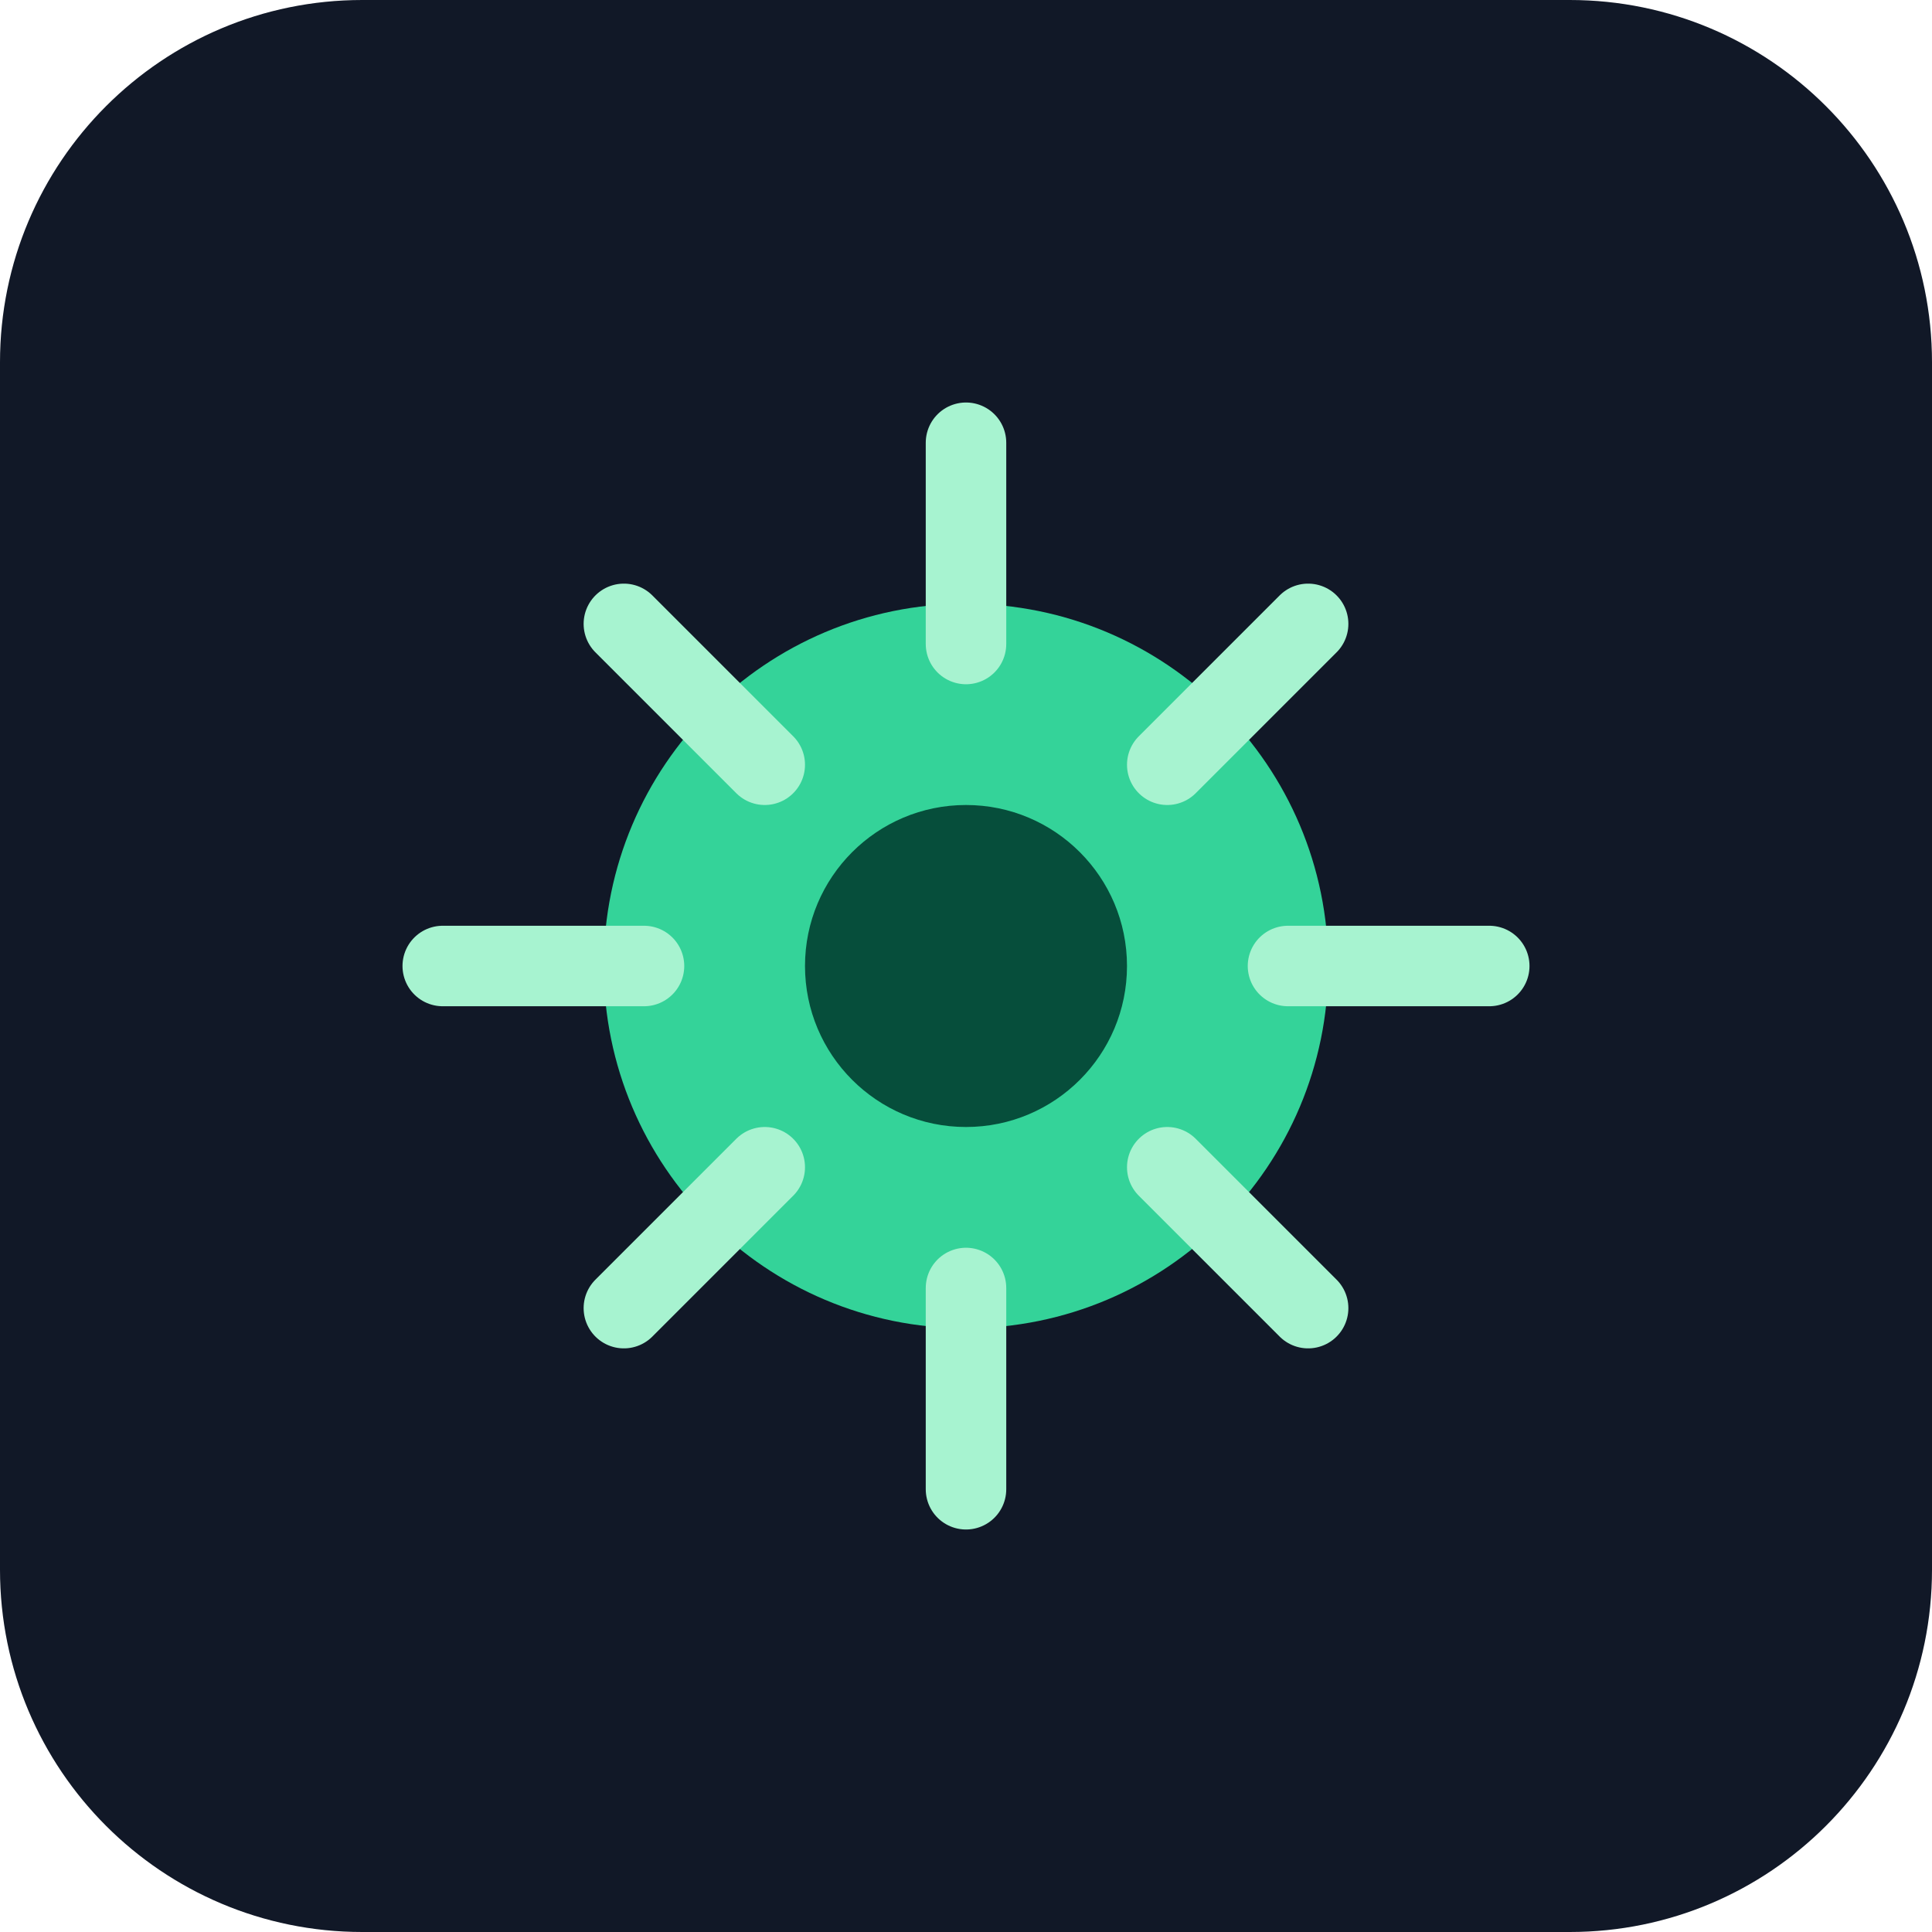
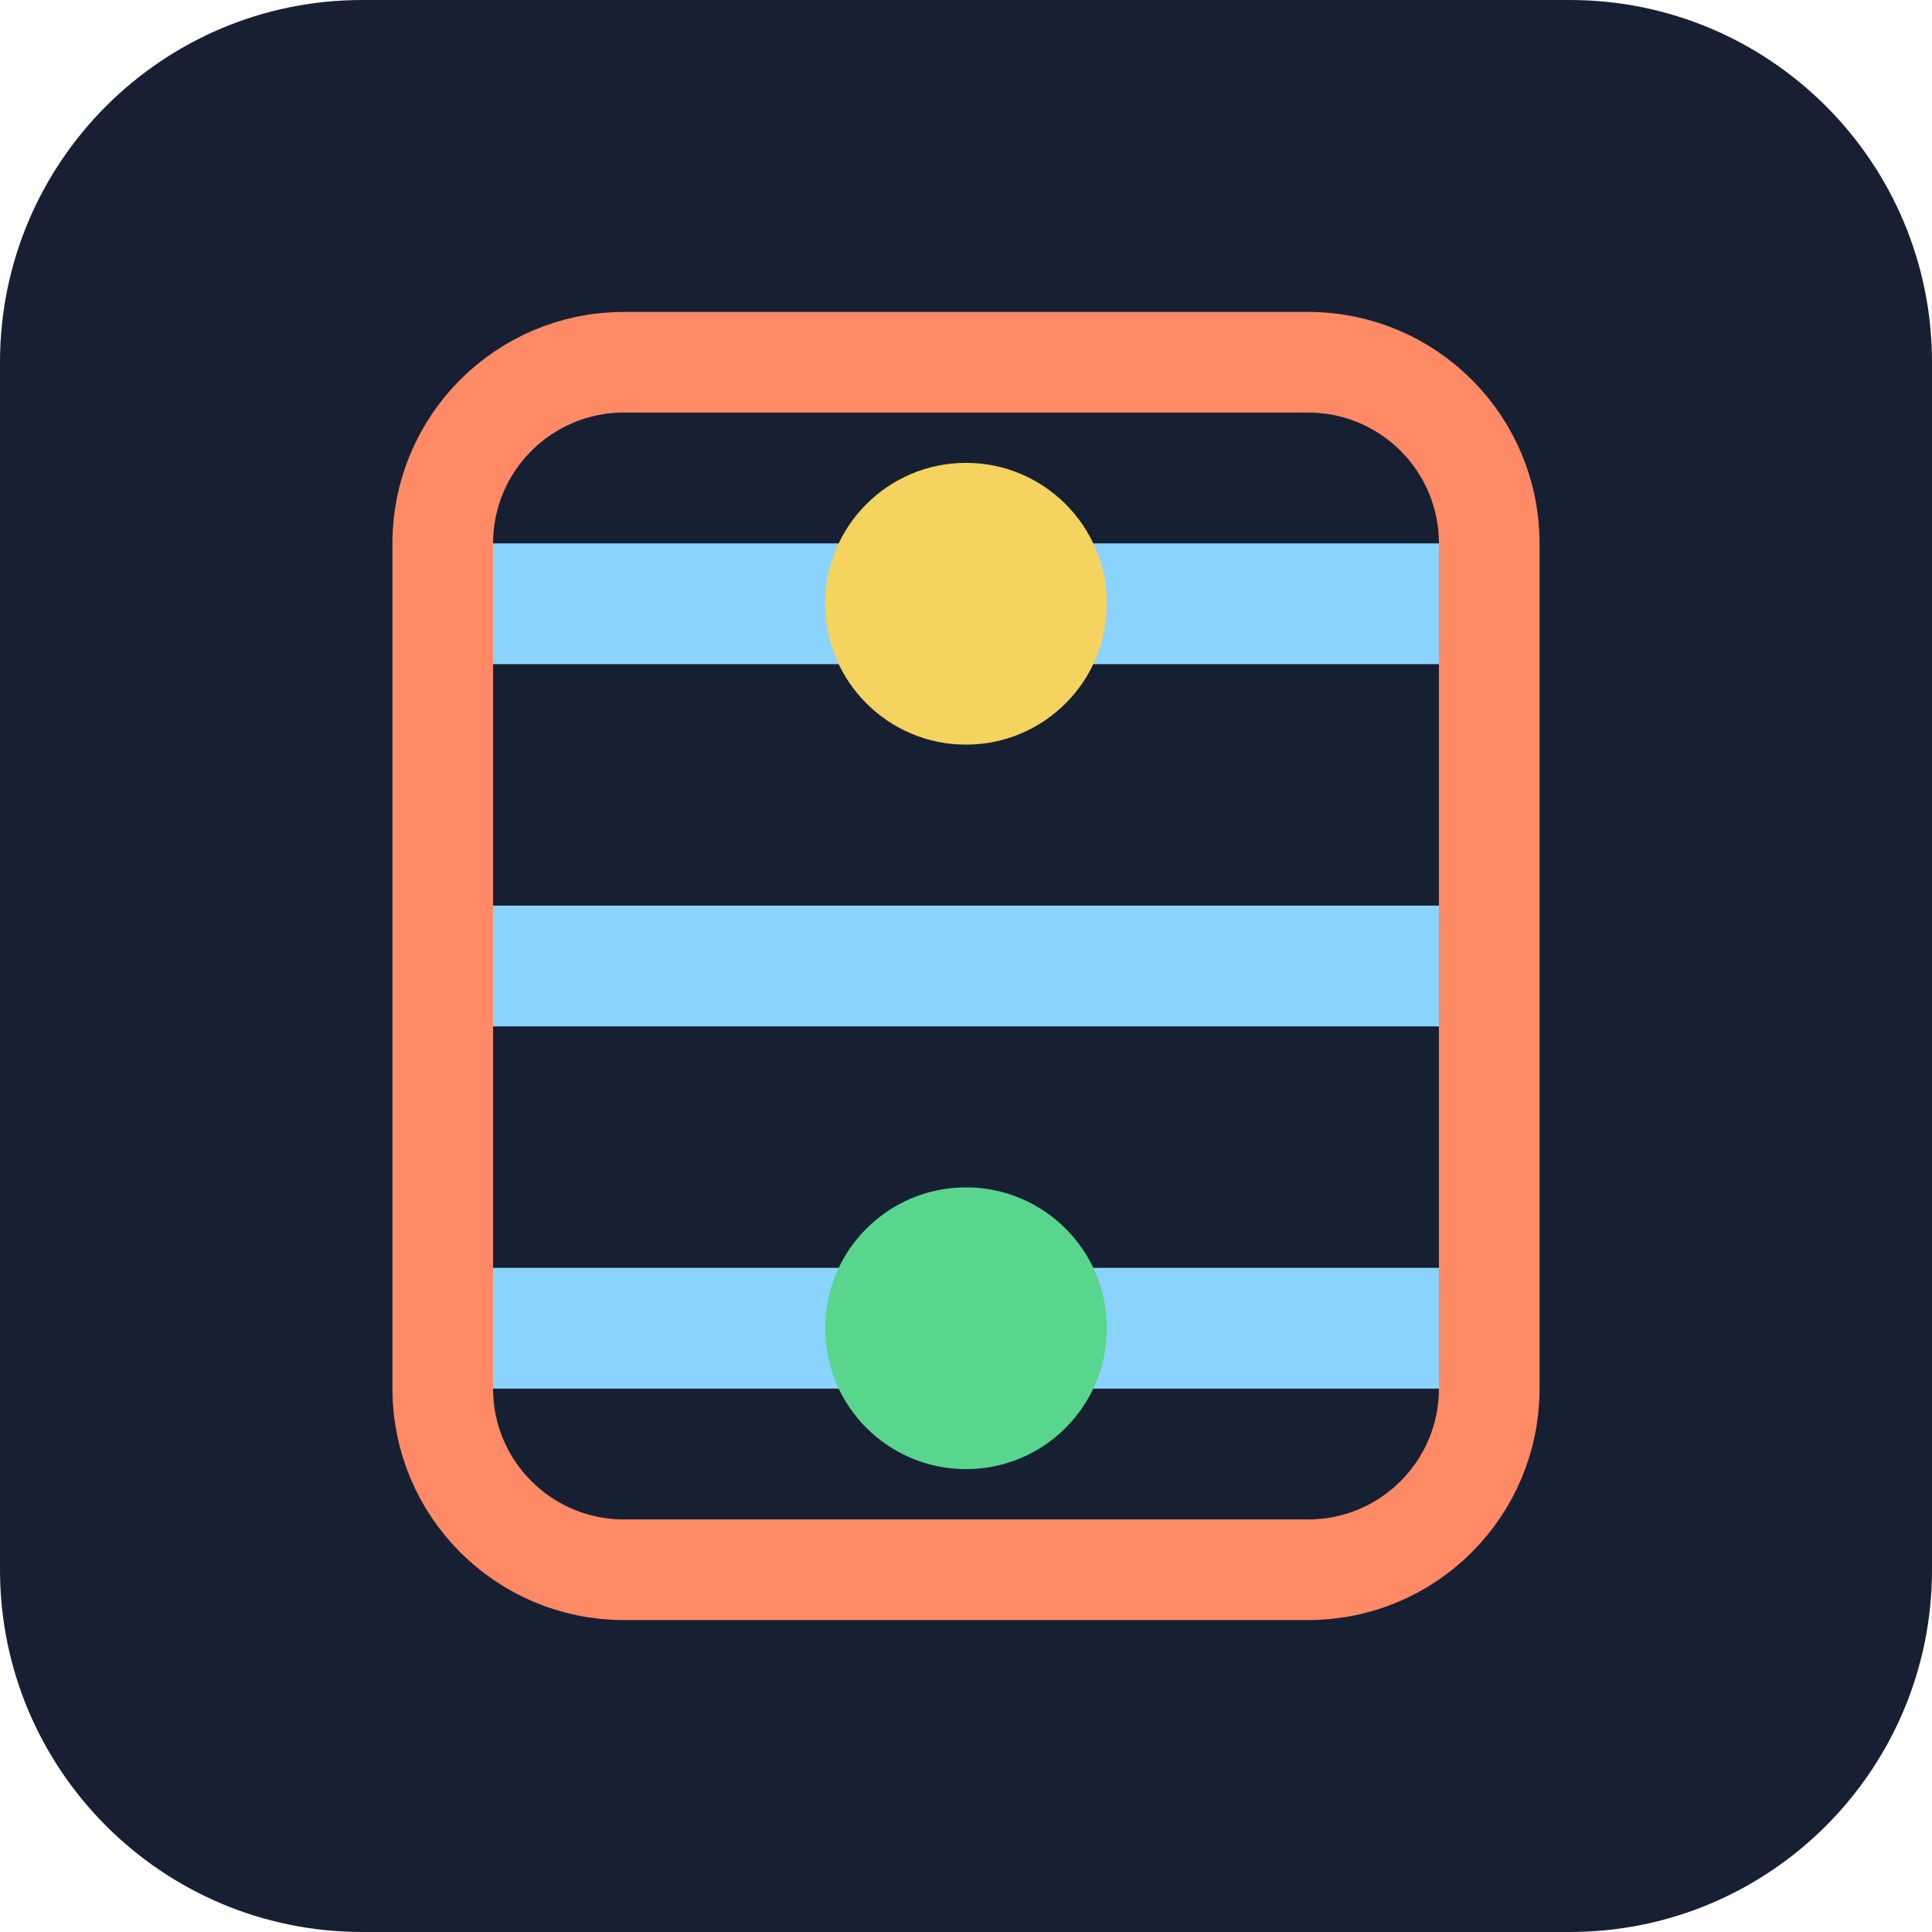
- <svg xmlns="http://www.w3.org/2000/svg" viewBox="0 0 96 96">
-   <rect width="96" height="96" rx="18" fill="#111827" />
-   <circle cx="48" cy="48" r="18" fill="#34d399" />
-   <path d="M48 22v10M48 64v10M22 48h10M64 48h10M31 31l7 7M58 58l7 7M65 31l-7 7M38 58l-7 7" stroke="#a7f3d0" stroke-width="4" stroke-linecap="round" />
-   <circle cx="48" cy="48" r="8" fill="#064e3b" />
+ <svg xmlns="http://www.w3.org/2000/svg" viewBox="0 0 96 96" role="img" aria-label="Enhanced MCP Configurator">
+   <rect width="96" height="96" rx="18" fill="#172033" />
+   <path d="M24 30h18M54 30h18M24 48h48M24 66h18M54 66h18" stroke="#8bd3ff" stroke-width="6" stroke-linecap="round" />
+   <circle cx="48" cy="30" r="7" fill="#f4d35e" />
+   <circle cx="48" cy="66" r="7" fill="#58d68d" />
+   <path d="M31 18h34a9 9 0 0 1 9 9v42a9 9 0 0 1-9 9H31a9 9 0 0 1-9-9V27a9 9 0 0 1 9-9Z" fill="none" stroke="#ff8a65" stroke-width="5" />
</svg>
